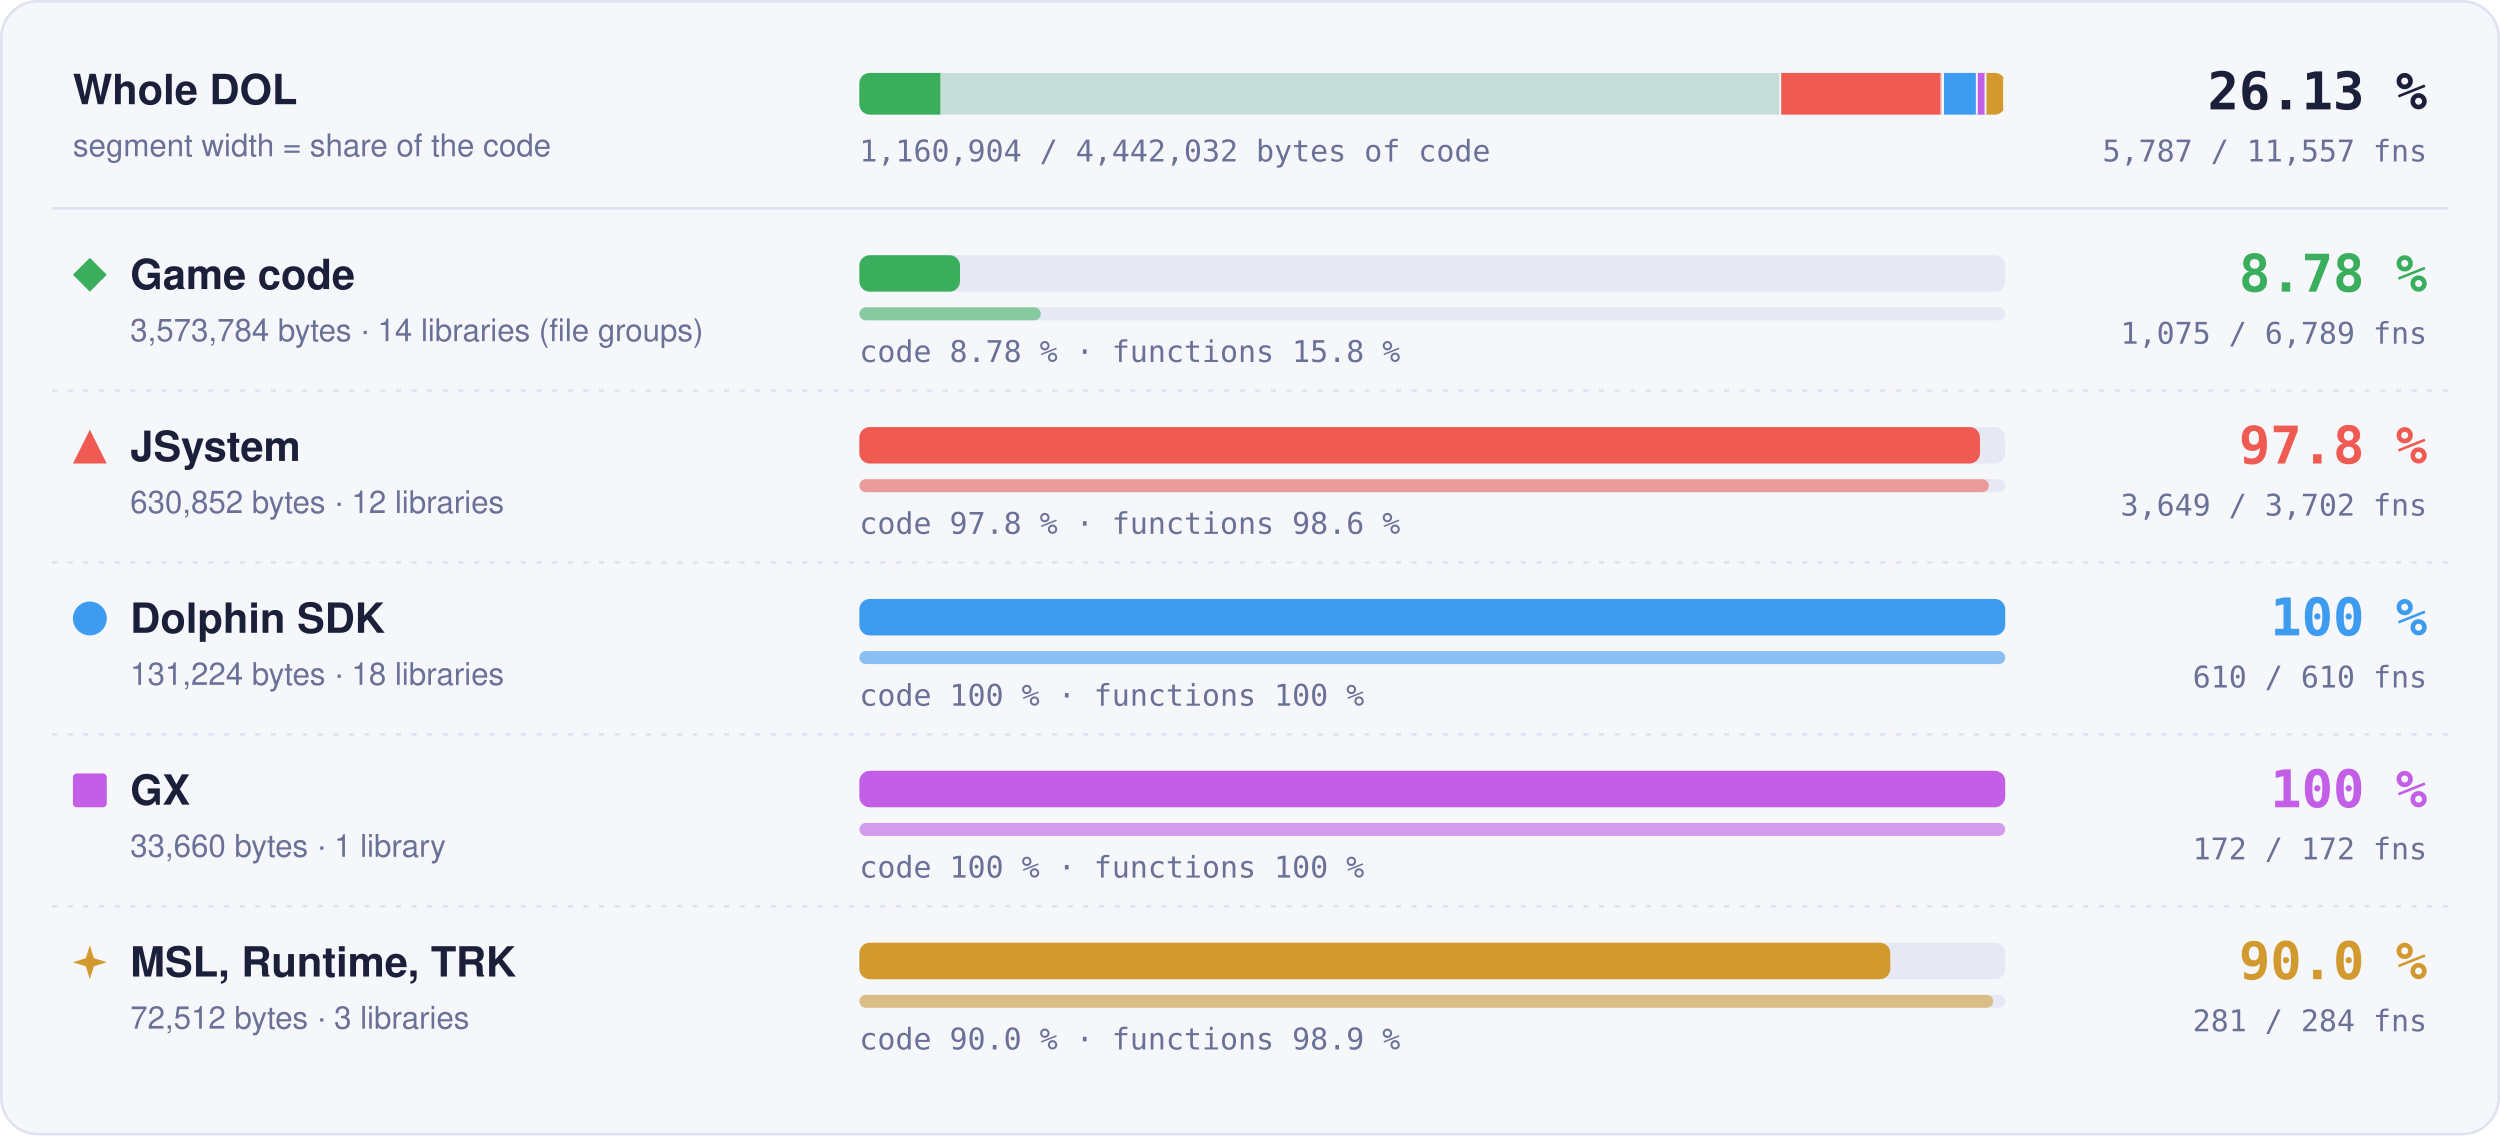
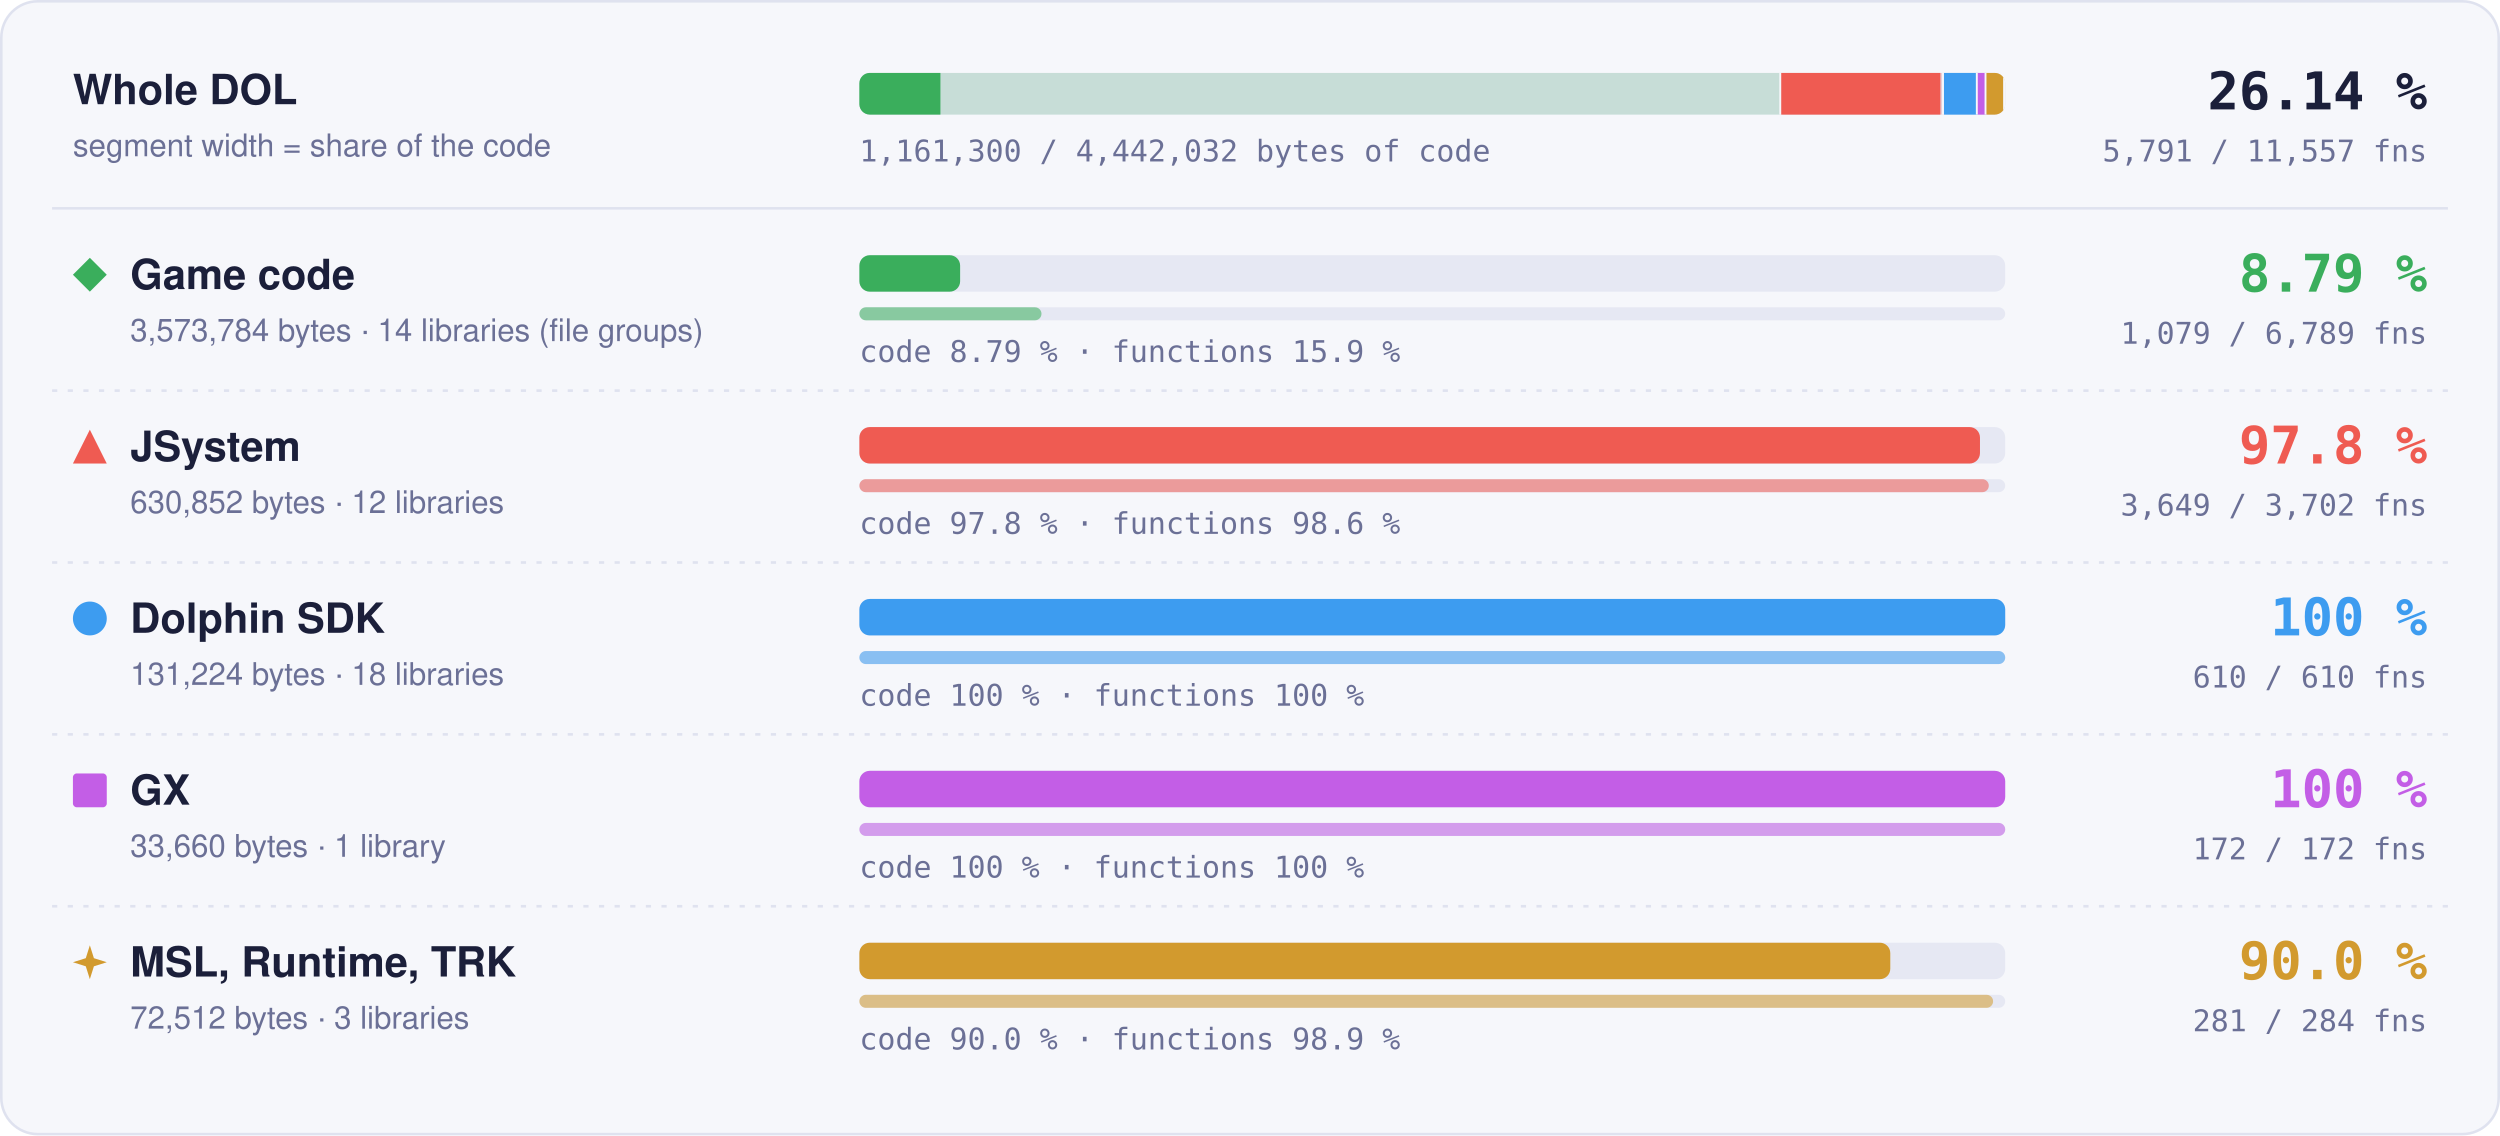
- <svg xmlns="http://www.w3.org/2000/svg" width="960" height="436" viewBox="0 0 960 436" role="img" aria-label="Matched code and functions per region: Game code 8.78 % of code, 1075 of 6789 functions; JSystem 97.8 % of code, 3649 of 3702 functions; Dolphin SDK 100 % of code, 610 of 610 functions; GX 100 % of code, 172 of 172 functions; MSL, Runtime, TRK 90.0 % of code, 281 of 284 functions">
+ <svg xmlns="http://www.w3.org/2000/svg" width="960" height="436" viewBox="0 0 960 436" role="img" aria-label="Matched code and functions per region: Game code 8.79 % of code, 1079 of 6789 functions; JSystem 97.8 % of code, 3649 of 3702 functions; Dolphin SDK 100 % of code, 610 of 610 functions; GX 100 % of code, 172 of 172 functions; MSL, Runtime, TRK 90.0 % of code, 281 of 284 functions">
  <style>text { font-family: -apple-system, BlinkMacSystemFont, 'Segoe UI', Helvetica, Arial, sans-serif; } .mono { font-family: ui-monospace, SFMono-Regular, 'SF Mono', Menlo, Consolas, monospace; } .grow { transform-box: fill-box; transform-origin: 0 50%; animation: grow 1.4s cubic-bezier(.2,.8,.2,1) both; } @keyframes grow { from { transform: scaleX(0); } } @media (prefers-reduced-motion: reduce) { * { animation: none !important; } }</style>
  <rect x="0.5" y="0.5" width="959" height="435" rx="14" fill="#f6f7fb" stroke="#dfe2ef" />
  <text x="28" y="40" font-size="16" font-weight="700" fill="#1b1f3a">Whole DOL</text>
  <text x="28" y="60" font-size="12" fill="#6b7096">segment width = share of the code</text>
  <rect x="330" y="28" width="440" height="16" rx="4" fill="#e6e8f3" />
  <clipPath id="wb">
    <rect x="330" y="28" width="440" height="16" rx="4" />
  </clipPath>
  <g clip-path="url(#wb)">
    <rect x="330.00" y="28" width="354.00" height="16" fill="#3aae5c" fill-opacity="0.18" />
-     <rect class="grow" x="330.00" y="28" width="31.09" height="16" fill="#3aae5c" />
+     <rect class="grow" x="330.00" y="28" width="31.12" height="16" fill="#3aae5c" />
    <rect x="683.25" y="28" width="1.5" height="16" fill="#f6f7fb" />
    <rect x="684.00" y="28" width="62.49" height="16" fill="#ef5b52" fill-opacity="0.18" />
    <rect class="grow" x="684.00" y="28" width="61.11" height="16" fill="#ef5b52" />
    <rect x="745.74" y="28" width="1.5" height="16" fill="#f6f7fb" />
    <rect x="746.49" y="28" width="13.00" height="16" fill="#3d9cf0" fill-opacity="0.18" />
    <rect class="grow" x="746.49" y="28" width="13.00" height="16" fill="#3d9cf0" />
    <rect x="758.73" y="28" width="1.5" height="16" fill="#f6f7fb" />
    <rect x="759.48" y="28" width="3.33" height="16" fill="#c35ee6" fill-opacity="0.18" />
    <rect class="grow" x="759.48" y="28" width="3.33" height="16" fill="#c35ee6" />
    <rect x="762.07" y="28" width="1.5" height="16" fill="#f6f7fb" />
    <rect x="762.82" y="28" width="7.18" height="16" fill="#d29a2e" fill-opacity="0.18" />
    <rect class="grow" x="762.82" y="28" width="6.46" height="16" fill="#d29a2e" />
    <rect x="769.25" y="28" width="1.5" height="16" fill="#f6f7fb" />
  </g>
-   <text x="932" y="42" text-anchor="end" class="mono" font-size="20" font-weight="700" fill="#1b1f3a">26.13 %</text>
-   <text x="932" y="62" text-anchor="end" class="mono" font-size="11.5" fill="#6b7096">5,787 / 11,557 fns</text>
-   <text x="330" y="62" class="mono" font-size="11.5" fill="#6b7096">1,160,904 / 4,442,032 bytes of code</text>
+   <text x="932" y="42" text-anchor="end" class="mono" font-size="20" font-weight="700" fill="#1b1f3a">26.14 %</text>
+   <text x="932" y="62" text-anchor="end" class="mono" font-size="11.5" fill="#6b7096">5,791 / 11,557 fns</text>
+   <text x="330" y="62" class="mono" font-size="11.5" fill="#6b7096">1,161,300 / 4,442,032 bytes of code</text>
  <line x1="20" x2="940" y1="80" y2="80" stroke="#dfe2ef" />
  <g fill="#3aae5c">
    <path d="M34.5 99L41 105.5L34.5 112L28 105.5Z" />
  </g>
  <text x="50" y="111" font-size="16" font-weight="700" fill="#1b1f3a">Game code</text>
  <text x="50" y="131" font-size="12" fill="#6b7096">3,573,784 bytes · 14 libraries (file groups)</text>
  <rect x="330" y="98" width="440" height="14" rx="4" fill="#e6e8f3" />
-   <rect class="grow" style="animation-delay:0.0s" x="330" y="98" width="38.64" height="14" rx="4" fill="#3aae5c" />
+   <rect class="grow" style="animation-delay:0.0s" x="330" y="98" width="38.69" height="14" rx="4" fill="#3aae5c" />
  <rect x="330" y="118" width="440" height="5" rx="2.5" fill="#e6e8f3" />
-   <rect class="grow" style="animation-delay:0.2s" x="330" y="118" width="69.67" height="5" rx="2.5" fill="#3aae5c" fill-opacity="0.55" />
-   <text x="330" y="139" class="mono" font-size="11.5" fill="#6b7096">code 8.78 % · functions 15.8 %</text>
-   <text x="932" y="112" text-anchor="end" class="mono" font-size="20" font-weight="700" fill="#3aae5c">8.78 %</text>
-   <text x="932" y="132" text-anchor="end" class="mono" font-size="11.5" fill="#6b7096">1,075 / 6,789 fns</text>
+   <rect class="grow" style="animation-delay:0.2s" x="330" y="118" width="69.93" height="5" rx="2.5" fill="#3aae5c" fill-opacity="0.55" />
+   <text x="330" y="139" class="mono" font-size="11.5" fill="#6b7096">code 8.79 % · functions 15.9 %</text>
+   <text x="932" y="112" text-anchor="end" class="mono" font-size="20" font-weight="700" fill="#3aae5c">8.79 %</text>
+   <text x="932" y="132" text-anchor="end" class="mono" font-size="11.5" fill="#6b7096">1,079 / 6,789 fns</text>
  <line x1="20" x2="940" y1="150" y2="150" stroke="#dfe2ef" stroke-dasharray="2 4" />
  <g fill="#ef5b52">
    <path d="M34.5 165L41 178L28 178Z" />
  </g>
  <text x="50" y="177" font-size="16" font-weight="700" fill="#1b1f3a">JSystem</text>
  <text x="50" y="197" font-size="12" fill="#6b7096">630,852 bytes · 12 libraries</text>
  <rect x="330" y="164" width="440" height="14" rx="4" fill="#e6e8f3" />
  <rect class="grow" style="animation-delay:0.1s" x="330" y="164" width="430.31" height="14" rx="4" fill="#ef5b52" />
  <rect x="330" y="184" width="440" height="5" rx="2.5" fill="#e6e8f3" />
  <rect class="grow" style="animation-delay:0.3s" x="330" y="184" width="433.70" height="5" rx="2.5" fill="#ef5b52" fill-opacity="0.55" />
  <text x="330" y="205" class="mono" font-size="11.5" fill="#6b7096">code 97.8 % · functions 98.6 %</text>
  <text x="932" y="178" text-anchor="end" class="mono" font-size="20" font-weight="700" fill="#ef5b52">97.8 %</text>
  <text x="932" y="198" text-anchor="end" class="mono" font-size="11.5" fill="#6b7096">3,649 / 3,702 fns</text>
  <line x1="20" x2="940" y1="216" y2="216" stroke="#dfe2ef" stroke-dasharray="2 4" />
  <g fill="#3d9cf0">
    <circle cx="34.5" cy="237.5" r="6.5" />
  </g>
  <text x="50" y="243" font-size="16" font-weight="700" fill="#1b1f3a">Dolphin SDK</text>
  <text x="50" y="263" font-size="12" fill="#6b7096">131,224 bytes · 18 libraries</text>
  <rect x="330" y="230" width="440" height="14" rx="4" fill="#e6e8f3" />
  <rect class="grow" style="animation-delay:0.2s" x="330" y="230" width="440.00" height="14" rx="4" fill="#3d9cf0" />
  <rect x="330" y="250" width="440" height="5" rx="2.5" fill="#e6e8f3" />
  <rect class="grow" style="animation-delay:0.4s" x="330" y="250" width="440.00" height="5" rx="2.5" fill="#3d9cf0" fill-opacity="0.55" />
  <text x="330" y="271" class="mono" font-size="11.5" fill="#6b7096">code 100 % · functions 100 %</text>
  <text x="932" y="244" text-anchor="end" class="mono" font-size="20" font-weight="700" fill="#3d9cf0">100 %</text>
  <text x="932" y="264" text-anchor="end" class="mono" font-size="11.5" fill="#6b7096">610 / 610 fns</text>
  <line x1="20" x2="940" y1="282" y2="282" stroke="#dfe2ef" stroke-dasharray="2 4" />
  <g fill="#c35ee6">
    <rect x="28" y="297" width="13" height="13" rx="1.5" />
  </g>
  <text x="50" y="309" font-size="16" font-weight="700" fill="#1b1f3a">GX</text>
  <text x="50" y="329" font-size="12" fill="#6b7096">33,660 bytes · 1 library</text>
  <rect x="330" y="296" width="440" height="14" rx="4" fill="#e6e8f3" />
  <rect class="grow" style="animation-delay:0.3s" x="330" y="296" width="440.00" height="14" rx="4" fill="#c35ee6" />
  <rect x="330" y="316" width="440" height="5" rx="2.5" fill="#e6e8f3" />
  <rect class="grow" style="animation-delay:0.5s" x="330" y="316" width="440.00" height="5" rx="2.5" fill="#c35ee6" fill-opacity="0.55" />
  <text x="330" y="337" class="mono" font-size="11.5" fill="#6b7096">code 100 % · functions 100 %</text>
  <text x="932" y="310" text-anchor="end" class="mono" font-size="20" font-weight="700" fill="#c35ee6">100 %</text>
  <text x="932" y="330" text-anchor="end" class="mono" font-size="11.5" fill="#6b7096">172 / 172 fns</text>
  <line x1="20" x2="940" y1="348" y2="348" stroke="#dfe2ef" stroke-dasharray="2 4" />
  <g fill="#d29a2e">
    <path d="M34.5 363L36.06 367.94L41 369.5L36.06 371.06L34.5 376L32.94 371.06L28 369.5L32.94 367.94Z" />
  </g>
  <text x="50" y="375" font-size="16" font-weight="700" fill="#1b1f3a">MSL, Runtime, TRK</text>
  <text x="50" y="395" font-size="12" fill="#6b7096">72,512 bytes · 3 libraries</text>
  <rect x="330" y="362" width="440" height="14" rx="4" fill="#e6e8f3" />
  <rect class="grow" style="animation-delay:0.4s" x="330" y="362" width="395.87" height="14" rx="4" fill="#d29a2e" />
  <rect x="330" y="382" width="440" height="5" rx="2.5" fill="#e6e8f3" />
  <rect class="grow" style="animation-delay:0.6s" x="330" y="382" width="435.35" height="5" rx="2.5" fill="#d29a2e" fill-opacity="0.55" />
  <text x="330" y="403" class="mono" font-size="11.5" fill="#6b7096">code 90.0 % · functions 98.9 %</text>
  <text x="932" y="376" text-anchor="end" class="mono" font-size="20" font-weight="700" fill="#d29a2e">90.0 %</text>
  <text x="932" y="396" text-anchor="end" class="mono" font-size="11.5" fill="#6b7096">281 / 284 fns</text>
</svg>
